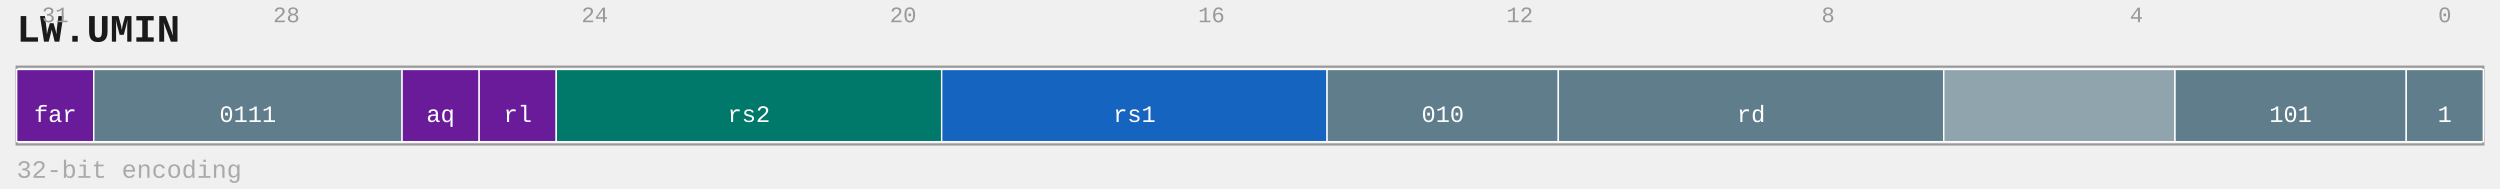
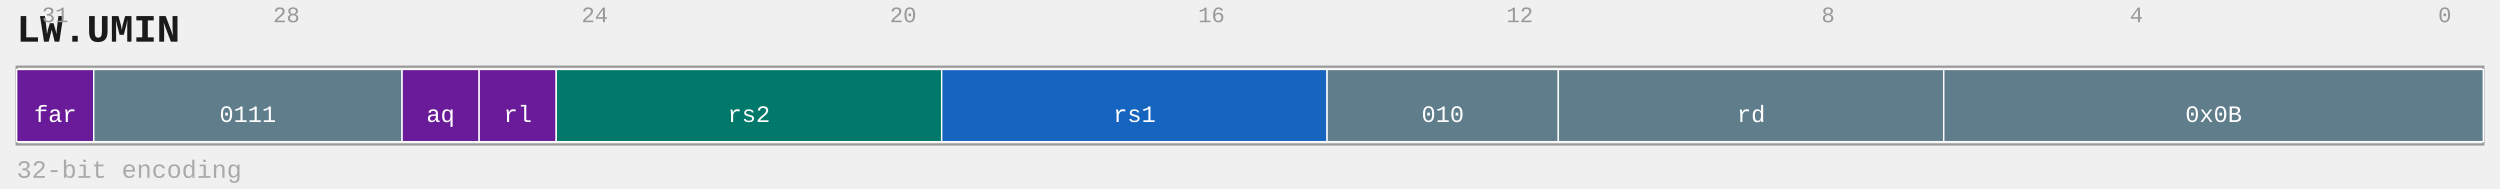
<svg xmlns="http://www.w3.org/2000/svg" viewBox="0 0 900 68" width="900" height="68">
  <defs>
    <style>
      text { font-family: 'Courier New', monospace; }
    </style>
  </defs>
  <text x="6" y="15" font-family="Helvetica Neue,Arial,sans-serif" font-weight="bold" font-size="14" fill="#1a1a1a">LW.UMIN</text>
  <text x="19.88" y="8" text-anchor="middle" font-size="8" fill="#999999">31</text>
  <text x="103.12" y="8" text-anchor="middle" font-size="8" fill="#999999">28</text>
  <text x="214.12" y="8" text-anchor="middle" font-size="8" fill="#999999">24</text>
  <text x="325.12" y="8" text-anchor="middle" font-size="8" fill="#999999">20</text>
  <text x="436.12" y="8" text-anchor="middle" font-size="8" fill="#999999">16</text>
  <text x="547.12" y="8" text-anchor="middle" font-size="8" fill="#999999">12</text>
  <text x="658.12" y="8" text-anchor="middle" font-size="8" fill="#999999">8</text>
  <text x="769.12" y="8" text-anchor="middle" font-size="8" fill="#999999">4</text>
  <text x="880.12" y="8" text-anchor="middle" font-size="8" fill="#999999">0</text>
  <rect x="6" y="24" width="888.00" height="28" fill="none" stroke="#999999" stroke-width="0.8" />
  <rect x="6.000" y="25" width="27.750" height="26" fill="#6A1B9A" stroke="white" stroke-width="0.5" />
  <text x="19.9" y="41.5" text-anchor="middle" dominant-baseline="middle" font-size="8.5" fill="white" pointer-events="none">far</text>
  <rect x="33.750" y="25" width="111.000" height="26" fill="#607D8B" stroke="white" stroke-width="0.5" />
  <text x="89.2" y="41.5" text-anchor="middle" dominant-baseline="middle" font-size="8.5" fill="white" pointer-events="none">0111</text>
  <rect x="144.750" y="25" width="27.750" height="26" fill="#6A1B9A" stroke="white" stroke-width="0.5" />
  <text x="158.6" y="41.5" text-anchor="middle" dominant-baseline="middle" font-size="8.5" fill="white" pointer-events="none">aq</text>
  <rect x="172.500" y="25" width="27.750" height="26" fill="#6A1B9A" stroke="white" stroke-width="0.5" />
  <text x="186.4" y="41.5" text-anchor="middle" dominant-baseline="middle" font-size="8.5" fill="white" pointer-events="none">rl</text>
  <rect x="200.250" y="25" width="138.750" height="26" fill="#00796B" stroke="white" stroke-width="0.5" />
  <text x="269.6" y="41.5" text-anchor="middle" dominant-baseline="middle" font-size="8.5" fill="white" pointer-events="none">rs2</text>
  <rect x="339.000" y="25" width="138.750" height="26" fill="#1565C0" stroke="white" stroke-width="0.5" />
  <text x="408.4" y="41.5" text-anchor="middle" dominant-baseline="middle" font-size="8.5" fill="white" pointer-events="none">rs1</text>
  <rect x="477.750" y="25" width="83.250" height="26" fill="#607D8B" stroke="white" stroke-width="0.5" />
  <text x="519.4" y="41.5" text-anchor="middle" dominant-baseline="middle" font-size="8.5" fill="white" pointer-events="none">010</text>
  <rect x="561.000" y="25" width="138.750" height="26" fill="#607D8B" stroke="white" stroke-width="0.5" />
  <text x="630.4" y="41.5" text-anchor="middle" dominant-baseline="middle" font-size="8.5" fill="white" pointer-events="none">rd</text>
-   <rect x="699.750" y="25" width="83.250" height="26" fill="#90A4AE" stroke="white" stroke-width="0.5" />
-   <rect x="783.000" y="25" width="83.250" height="26" fill="#607D8B" stroke="white" stroke-width="0.5" />
-   <text x="824.6" y="41.5" text-anchor="middle" dominant-baseline="middle" font-size="8.5" fill="white" pointer-events="none">101</text>
-   <rect x="866.250" y="25" width="27.750" height="26" fill="#607D8B" stroke="white" stroke-width="0.5" />
-   <text x="880.1" y="41.5" text-anchor="middle" dominant-baseline="middle" font-size="8.5" fill="white" pointer-events="none">1</text>
+   <rect x="699.750" y="25" width="194.250" height="26" fill="#607D8B" stroke="white" stroke-width="0.5" />
+   <text x="796.9" y="41.5" text-anchor="middle" dominant-baseline="middle" font-size="8.5" fill="white" pointer-events="none">0x0B</text>
  <text x="6" y="64" font-size="9" fill="#aaaaaa" font-family="Helvetica Neue,Arial,sans-serif">32-bit encoding</text>
</svg>
